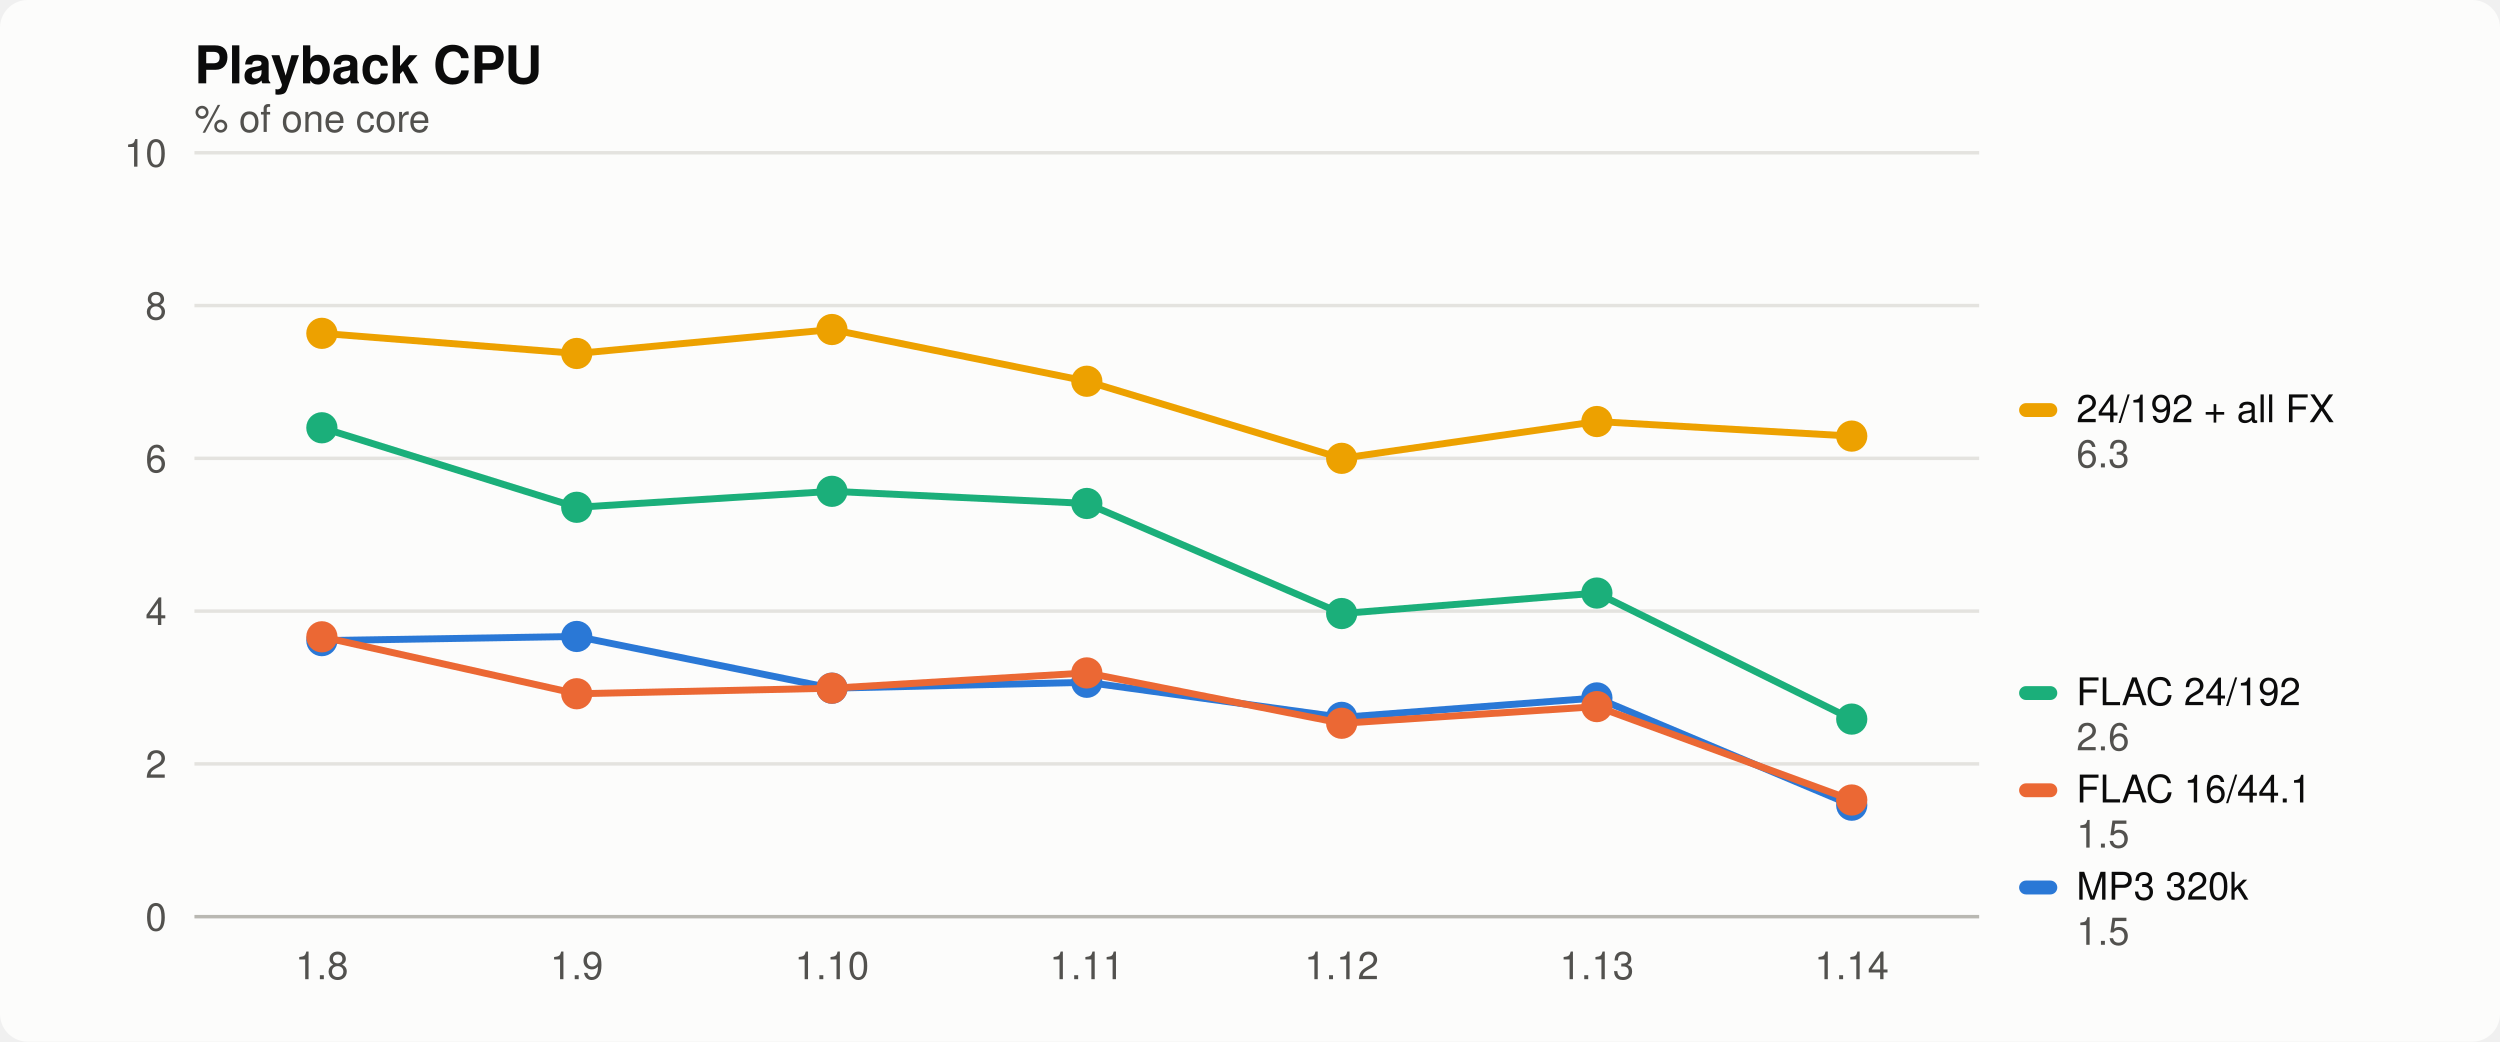
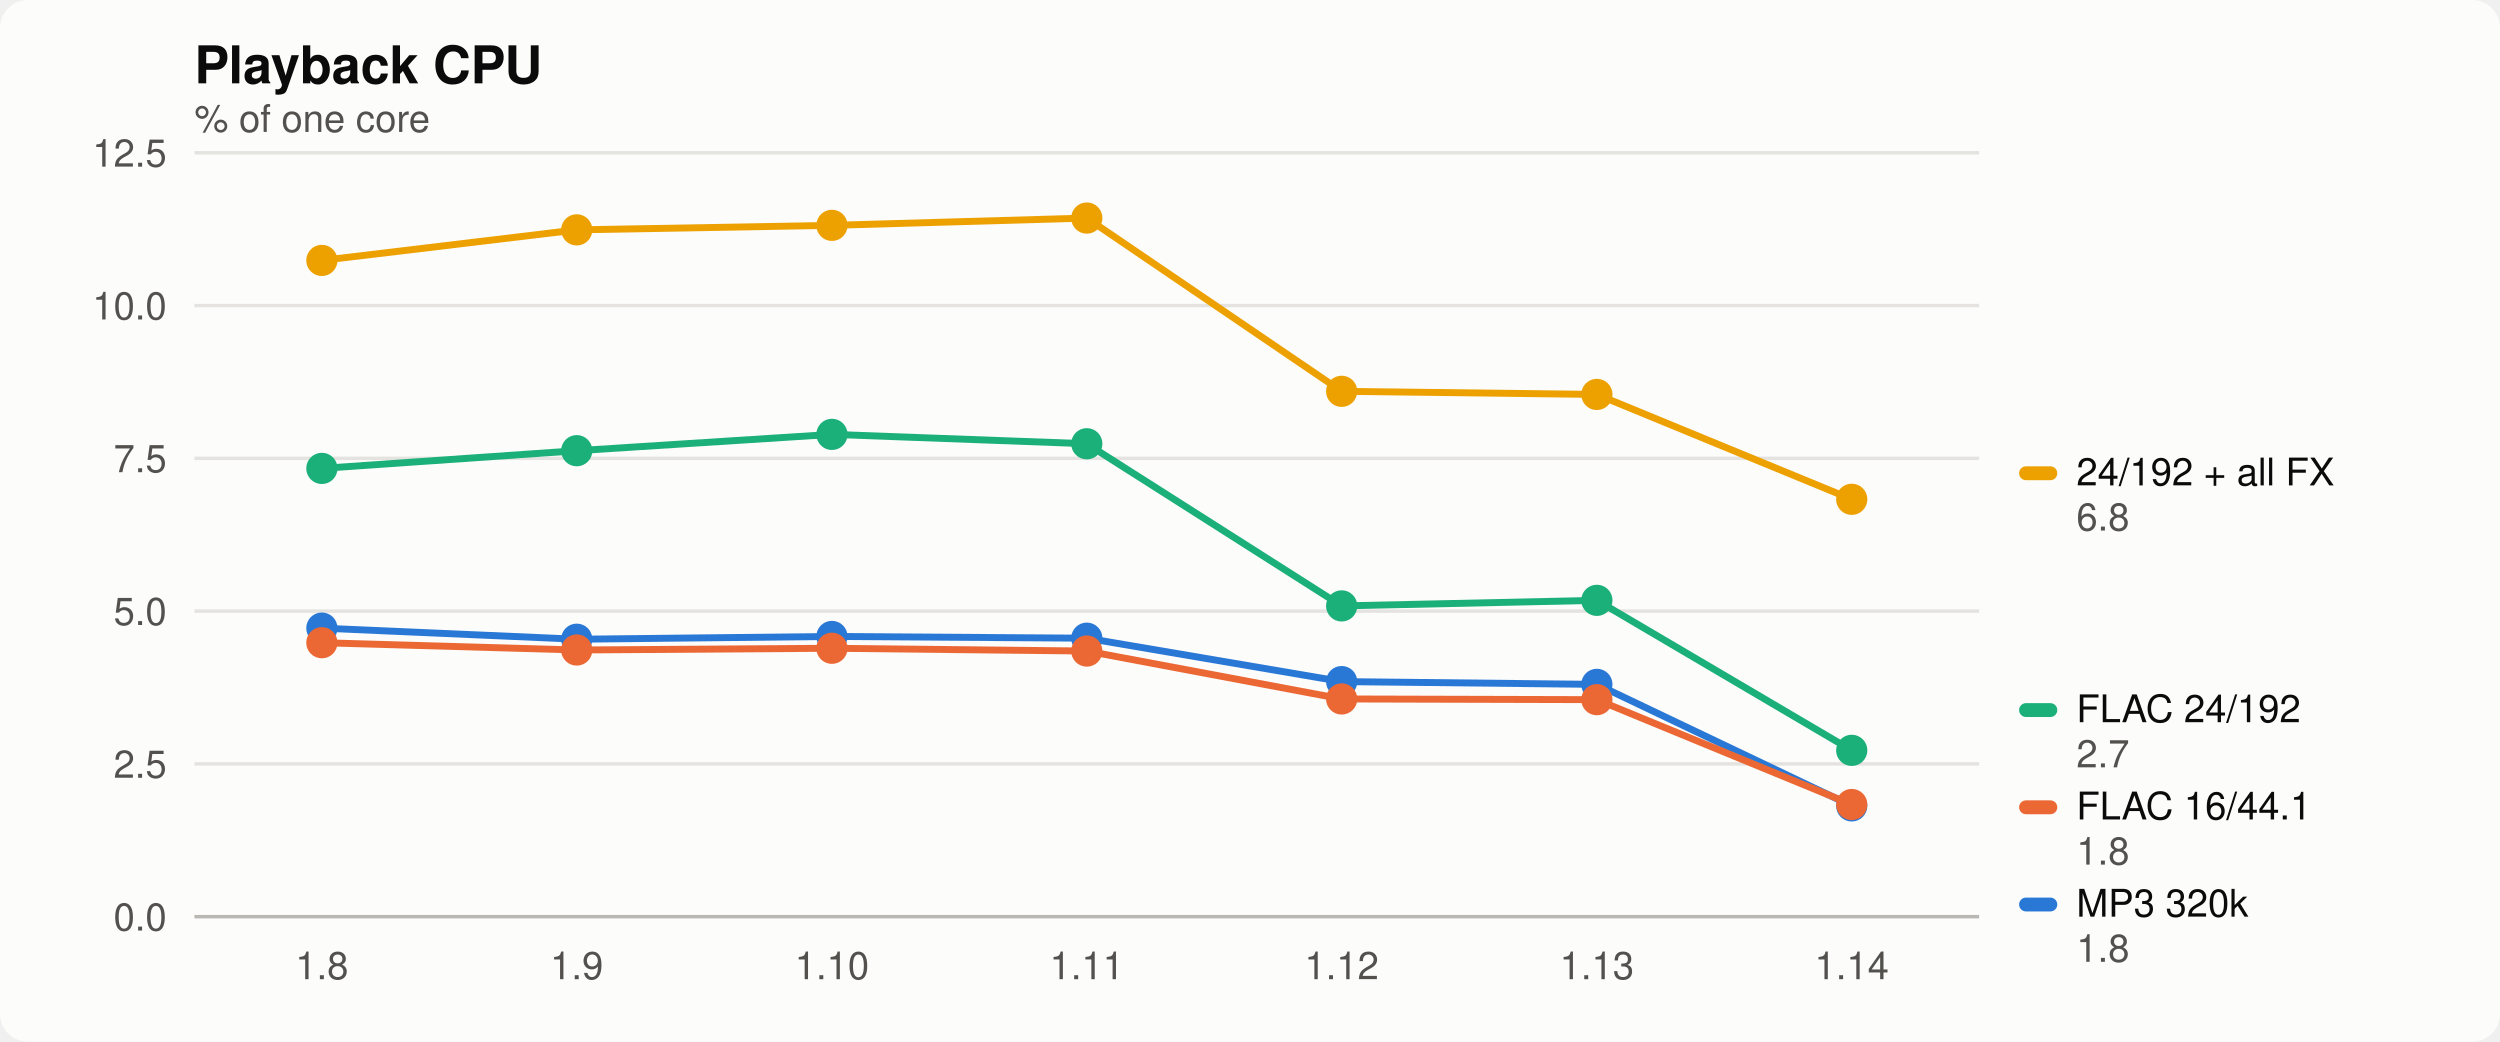
<svg xmlns="http://www.w3.org/2000/svg" viewBox="0 0 720 300" width="720" height="300" font-family="-apple-system,BlinkMacSystemFont,Segoe UI,Helvetica,Arial,sans-serif" role="img" aria-label="Playback CPU">
  <style>.bg{fill:#fcfcfb}.t{fill:#0b0b0b}.m{fill:#52514e}.g{stroke:#e4e3df}.a{stroke:#b9b8b2}.s0{stroke:#2a78d6;fill:#2a78d6}.s1{stroke:#eb6834;fill:#eb6834}.s2{stroke:#1baf7a;fill:#1baf7a}.s3{stroke:#eda100;fill:#eda100}@media (prefers-color-scheme:dark){.bg{fill:#1a1a19}.t{fill:#ffffff}.m{fill:#c3c2b7}.g{stroke:#2f2f2d}.a{stroke:#555550}.s0{stroke:#3987e5;fill:#3987e5}.s1{stroke:#d95926;fill:#d95926}.s2{stroke:#199e70;fill:#199e70}.s3{stroke:#c98500;fill:#c98500}}.l{fill:none;stroke-width:2;stroke-linejoin:round;stroke-linecap:round}</style>
  <rect class="bg" width="720" height="300" rx="8" />
  <text class="t" x="56" y="24" font-size="15" font-weight="600">Playback CPU</text>
  <text class="m" x="56" y="38" font-size="11">% of one core</text>
  <line class="a" x1="56" x2="570" y1="264.0" y2="264.0" />
-   <text class="m" x="48" y="268.0" font-size="11" text-anchor="end">0</text>
+   <text class="m" x="48" y="268.0" font-size="11" text-anchor="end">0.0</text>
  <line class="g" x1="56" x2="570" y1="220.0" y2="220.0" />
-   <text class="m" x="48" y="224.0" font-size="11" text-anchor="end">2</text>
+   <text class="m" x="48" y="224.0" font-size="11" text-anchor="end">2.5</text>
  <line class="g" x1="56" x2="570" y1="176.0" y2="176.0" />
-   <text class="m" x="48" y="180.0" font-size="11" text-anchor="end">4</text>
+   <text class="m" x="48" y="180.0" font-size="11" text-anchor="end">5.0</text>
  <line class="g" x1="56" x2="570" y1="132.0" y2="132.0" />
-   <text class="m" x="48" y="136.0" font-size="11" text-anchor="end">6</text>
+   <text class="m" x="48" y="136.0" font-size="11" text-anchor="end">7.5</text>
  <line class="g" x1="56" x2="570" y1="88.0" y2="88.0" />
-   <text class="m" x="48" y="92.0" font-size="11" text-anchor="end">8</text>
+   <text class="m" x="48" y="92.0" font-size="11" text-anchor="end">10.0</text>
  <line class="g" x1="56" x2="570" y1="44.0" y2="44.0" />
-   <text class="m" x="48" y="48.0" font-size="11" text-anchor="end">10</text>
+   <text class="m" x="48" y="48.0" font-size="11" text-anchor="end">12.5</text>
  <text class="m" x="92.7" y="282" font-size="11" text-anchor="middle">1.8</text>
  <text class="m" x="166.1" y="282" font-size="11" text-anchor="middle">1.9</text>
  <text class="m" x="239.6" y="282" font-size="11" text-anchor="middle">1.10</text>
  <text class="m" x="313.0" y="282" font-size="11" text-anchor="middle">1.11</text>
  <text class="m" x="386.4" y="282" font-size="11" text-anchor="middle">1.12</text>
  <text class="m" x="459.9" y="282" font-size="11" text-anchor="middle">1.13</text>
  <text class="m" x="533.3" y="282" font-size="11" text-anchor="middle">1.14</text>
-   <path class="l s0" d="M92.7,184.5 L166.1,183.3 L239.6,198.2 L313.0,196.5 L386.4,206.6 L459.9,201.0 L533.3,231.9" />
-   <circle class="s0" cx="92.7" cy="184.5" r="4" stroke="none" />
-   <circle class="s0" cx="166.1" cy="183.3" r="4" stroke="none" />
-   <circle class="s0" cx="239.6" cy="198.2" r="4" stroke="none" />
-   <circle class="s0" cx="313.0" cy="196.5" r="4" stroke="none" />
-   <circle class="s0" cx="386.4" cy="206.6" r="4" stroke="none" />
-   <circle class="s0" cx="459.9" cy="201.0" r="4" stroke="none" />
-   <circle class="s0" cx="533.3" cy="231.9" r="4" stroke="none" />
-   <path class="l s1" d="M92.7,183.4 L166.1,199.8 L239.6,198.2 L313.0,193.8 L386.4,208.3 L459.9,203.5 L533.3,230.4" />
-   <circle class="s1" cx="92.7" cy="183.4" r="4" stroke="none" />
-   <circle class="s1" cx="166.1" cy="199.8" r="4" stroke="none" />
-   <circle class="s1" cx="239.6" cy="198.2" r="4" stroke="none" />
-   <circle class="s1" cx="313.0" cy="193.8" r="4" stroke="none" />
-   <circle class="s1" cx="386.4" cy="208.3" r="4" stroke="none" />
-   <circle class="s1" cx="459.9" cy="203.5" r="4" stroke="none" />
-   <circle class="s1" cx="533.3" cy="230.4" r="4" stroke="none" />
-   <path class="l s2" d="M92.7,123.2 L166.1,146.1 L239.6,141.5 L313.0,145.0 L386.4,176.7 L459.9,170.8 L533.3,207.1" />
-   <circle class="s2" cx="92.7" cy="123.2" r="4" stroke="none" />
-   <circle class="s2" cx="166.1" cy="146.1" r="4" stroke="none" />
-   <circle class="s2" cx="239.6" cy="141.5" r="4" stroke="none" />
-   <circle class="s2" cx="313.0" cy="145.0" r="4" stroke="none" />
-   <circle class="s2" cx="386.4" cy="176.7" r="4" stroke="none" />
-   <circle class="s2" cx="459.9" cy="170.8" r="4" stroke="none" />
-   <circle class="s2" cx="533.3" cy="207.1" r="4" stroke="none" />
-   <path class="l s3" d="M92.7,96.0 L166.1,101.8 L239.6,94.9 L313.0,109.8 L386.4,132.0 L459.9,121.4 L533.3,125.6" />
-   <circle class="s3" cx="92.7" cy="96.0" r="4" stroke="none" />
-   <circle class="s3" cx="166.1" cy="101.8" r="4" stroke="none" />
-   <circle class="s3" cx="239.6" cy="94.9" r="4" stroke="none" />
-   <circle class="s3" cx="313.0" cy="109.8" r="4" stroke="none" />
-   <circle class="s3" cx="386.4" cy="132.0" r="4" stroke="none" />
-   <circle class="s3" cx="459.9" cy="121.4" r="4" stroke="none" />
-   <circle class="s3" cx="533.3" cy="125.6" r="4" stroke="none" />
-   <rect class="s3" x="582" y="116.6" width="10" height="3" rx="1.5" stroke="none" />
-   <text class="t" x="598" y="121.6" font-size="11">24/192 + all FX</text>
-   <text class="m" x="598" y="134.6" font-size="11">6.3</text>
-   <rect class="s2" x="582" y="198.1" width="10" height="3" rx="1.5" stroke="none" />
-   <text class="t" x="598" y="203.1" font-size="11">FLAC 24/192</text>
-   <text class="m" x="598" y="216.1" font-size="11">2.6</text>
-   <rect class="s1" x="582" y="226.1" width="10" height="3" rx="1.5" stroke="none" />
-   <text class="t" x="598" y="231.1" font-size="11">FLAC 16/44.1</text>
-   <text class="m" x="598" y="244.1" font-size="11">1.5</text>
-   <rect class="s0" x="582" y="254.1" width="10" height="3" rx="1.5" stroke="none" />
-   <text class="t" x="598" y="259.1" font-size="11">MP3 320k</text>
-   <text class="m" x="598" y="272.1" font-size="11">1.5</text>
+   <path class="l s0" d="M92.7,180.9 L166.1,184.1 L239.6,183.3 L313.0,183.8 L386.4,196.3 L459.9,197.1 L533.3,232.1" />
+   <circle class="s0" cx="92.7" cy="180.9" r="4" stroke="none" />
+   <circle class="s0" cx="166.1" cy="184.1" r="4" stroke="none" />
+   <circle class="s0" cx="239.6" cy="183.3" r="4" stroke="none" />
+   <circle class="s0" cx="313.0" cy="183.8" r="4" stroke="none" />
+   <circle class="s0" cx="386.4" cy="196.3" r="4" stroke="none" />
+   <circle class="s0" cx="459.9" cy="197.1" r="4" stroke="none" />
+   <circle class="s0" cx="533.3" cy="232.1" r="4" stroke="none" />
+   <path class="l s1" d="M92.7,185.1 L166.1,187.2 L239.6,186.7 L313.0,187.5 L386.4,201.3 L459.9,201.5 L533.3,231.7" />
+   <circle class="s1" cx="92.7" cy="185.1" r="4" stroke="none" />
+   <circle class="s1" cx="166.1" cy="187.2" r="4" stroke="none" />
+   <circle class="s1" cx="239.6" cy="186.7" r="4" stroke="none" />
+   <circle class="s1" cx="313.0" cy="187.5" r="4" stroke="none" />
+   <circle class="s1" cx="386.4" cy="201.3" r="4" stroke="none" />
+   <circle class="s1" cx="459.9" cy="201.5" r="4" stroke="none" />
+   <circle class="s1" cx="533.3" cy="231.7" r="4" stroke="none" />
+   <path class="l s2" d="M92.7,134.9 L166.1,129.8 L239.6,125.1 L313.0,127.8 L386.4,174.5 L459.9,172.9 L533.3,216.1" />
+   <circle class="s2" cx="92.7" cy="134.9" r="4" stroke="none" />
+   <circle class="s2" cx="166.1" cy="129.8" r="4" stroke="none" />
+   <circle class="s2" cx="239.6" cy="125.1" r="4" stroke="none" />
+   <circle class="s2" cx="313.0" cy="127.8" r="4" stroke="none" />
+   <circle class="s2" cx="386.4" cy="174.5" r="4" stroke="none" />
+   <circle class="s2" cx="459.9" cy="172.9" r="4" stroke="none" />
+   <circle class="s2" cx="533.3" cy="216.1" r="4" stroke="none" />
+   <path class="l s3" d="M92.7,75.0 L166.1,66.2 L239.6,64.9 L313.0,62.8 L386.4,112.7 L459.9,113.6 L533.3,143.8" />
+   <circle class="s3" cx="92.7" cy="75.0" r="4" stroke="none" />
+   <circle class="s3" cx="166.1" cy="66.2" r="4" stroke="none" />
+   <circle class="s3" cx="239.6" cy="64.9" r="4" stroke="none" />
+   <circle class="s3" cx="313.0" cy="62.8" r="4" stroke="none" />
+   <circle class="s3" cx="386.4" cy="112.7" r="4" stroke="none" />
+   <circle class="s3" cx="459.9" cy="113.6" r="4" stroke="none" />
+   <circle class="s3" cx="533.3" cy="143.8" r="4" stroke="none" />
+   <rect class="s3" x="582" y="134.8" width="10" height="3" rx="1.5" stroke="none" />
+   <text class="t" x="598" y="139.8" font-size="11">24/192 + all FX</text>
+   <text class="m" x="598" y="152.8" font-size="11">6.8</text>
+   <rect class="s2" x="582" y="203.0" width="10" height="3" rx="1.5" stroke="none" />
+   <text class="t" x="598" y="208.0" font-size="11">FLAC 24/192</text>
+   <text class="m" x="598" y="221.0" font-size="11">2.7</text>
+   <rect class="s1" x="582" y="231.0" width="10" height="3" rx="1.5" stroke="none" />
+   <text class="t" x="598" y="236.0" font-size="11">FLAC 16/44.1</text>
+   <text class="m" x="598" y="249.0" font-size="11">1.8</text>
+   <rect class="s0" x="582" y="259.0" width="10" height="3" rx="1.5" stroke="none" />
+   <text class="t" x="598" y="264.0" font-size="11">MP3 320k</text>
+   <text class="m" x="598" y="277.0" font-size="11">1.8</text>
</svg>
